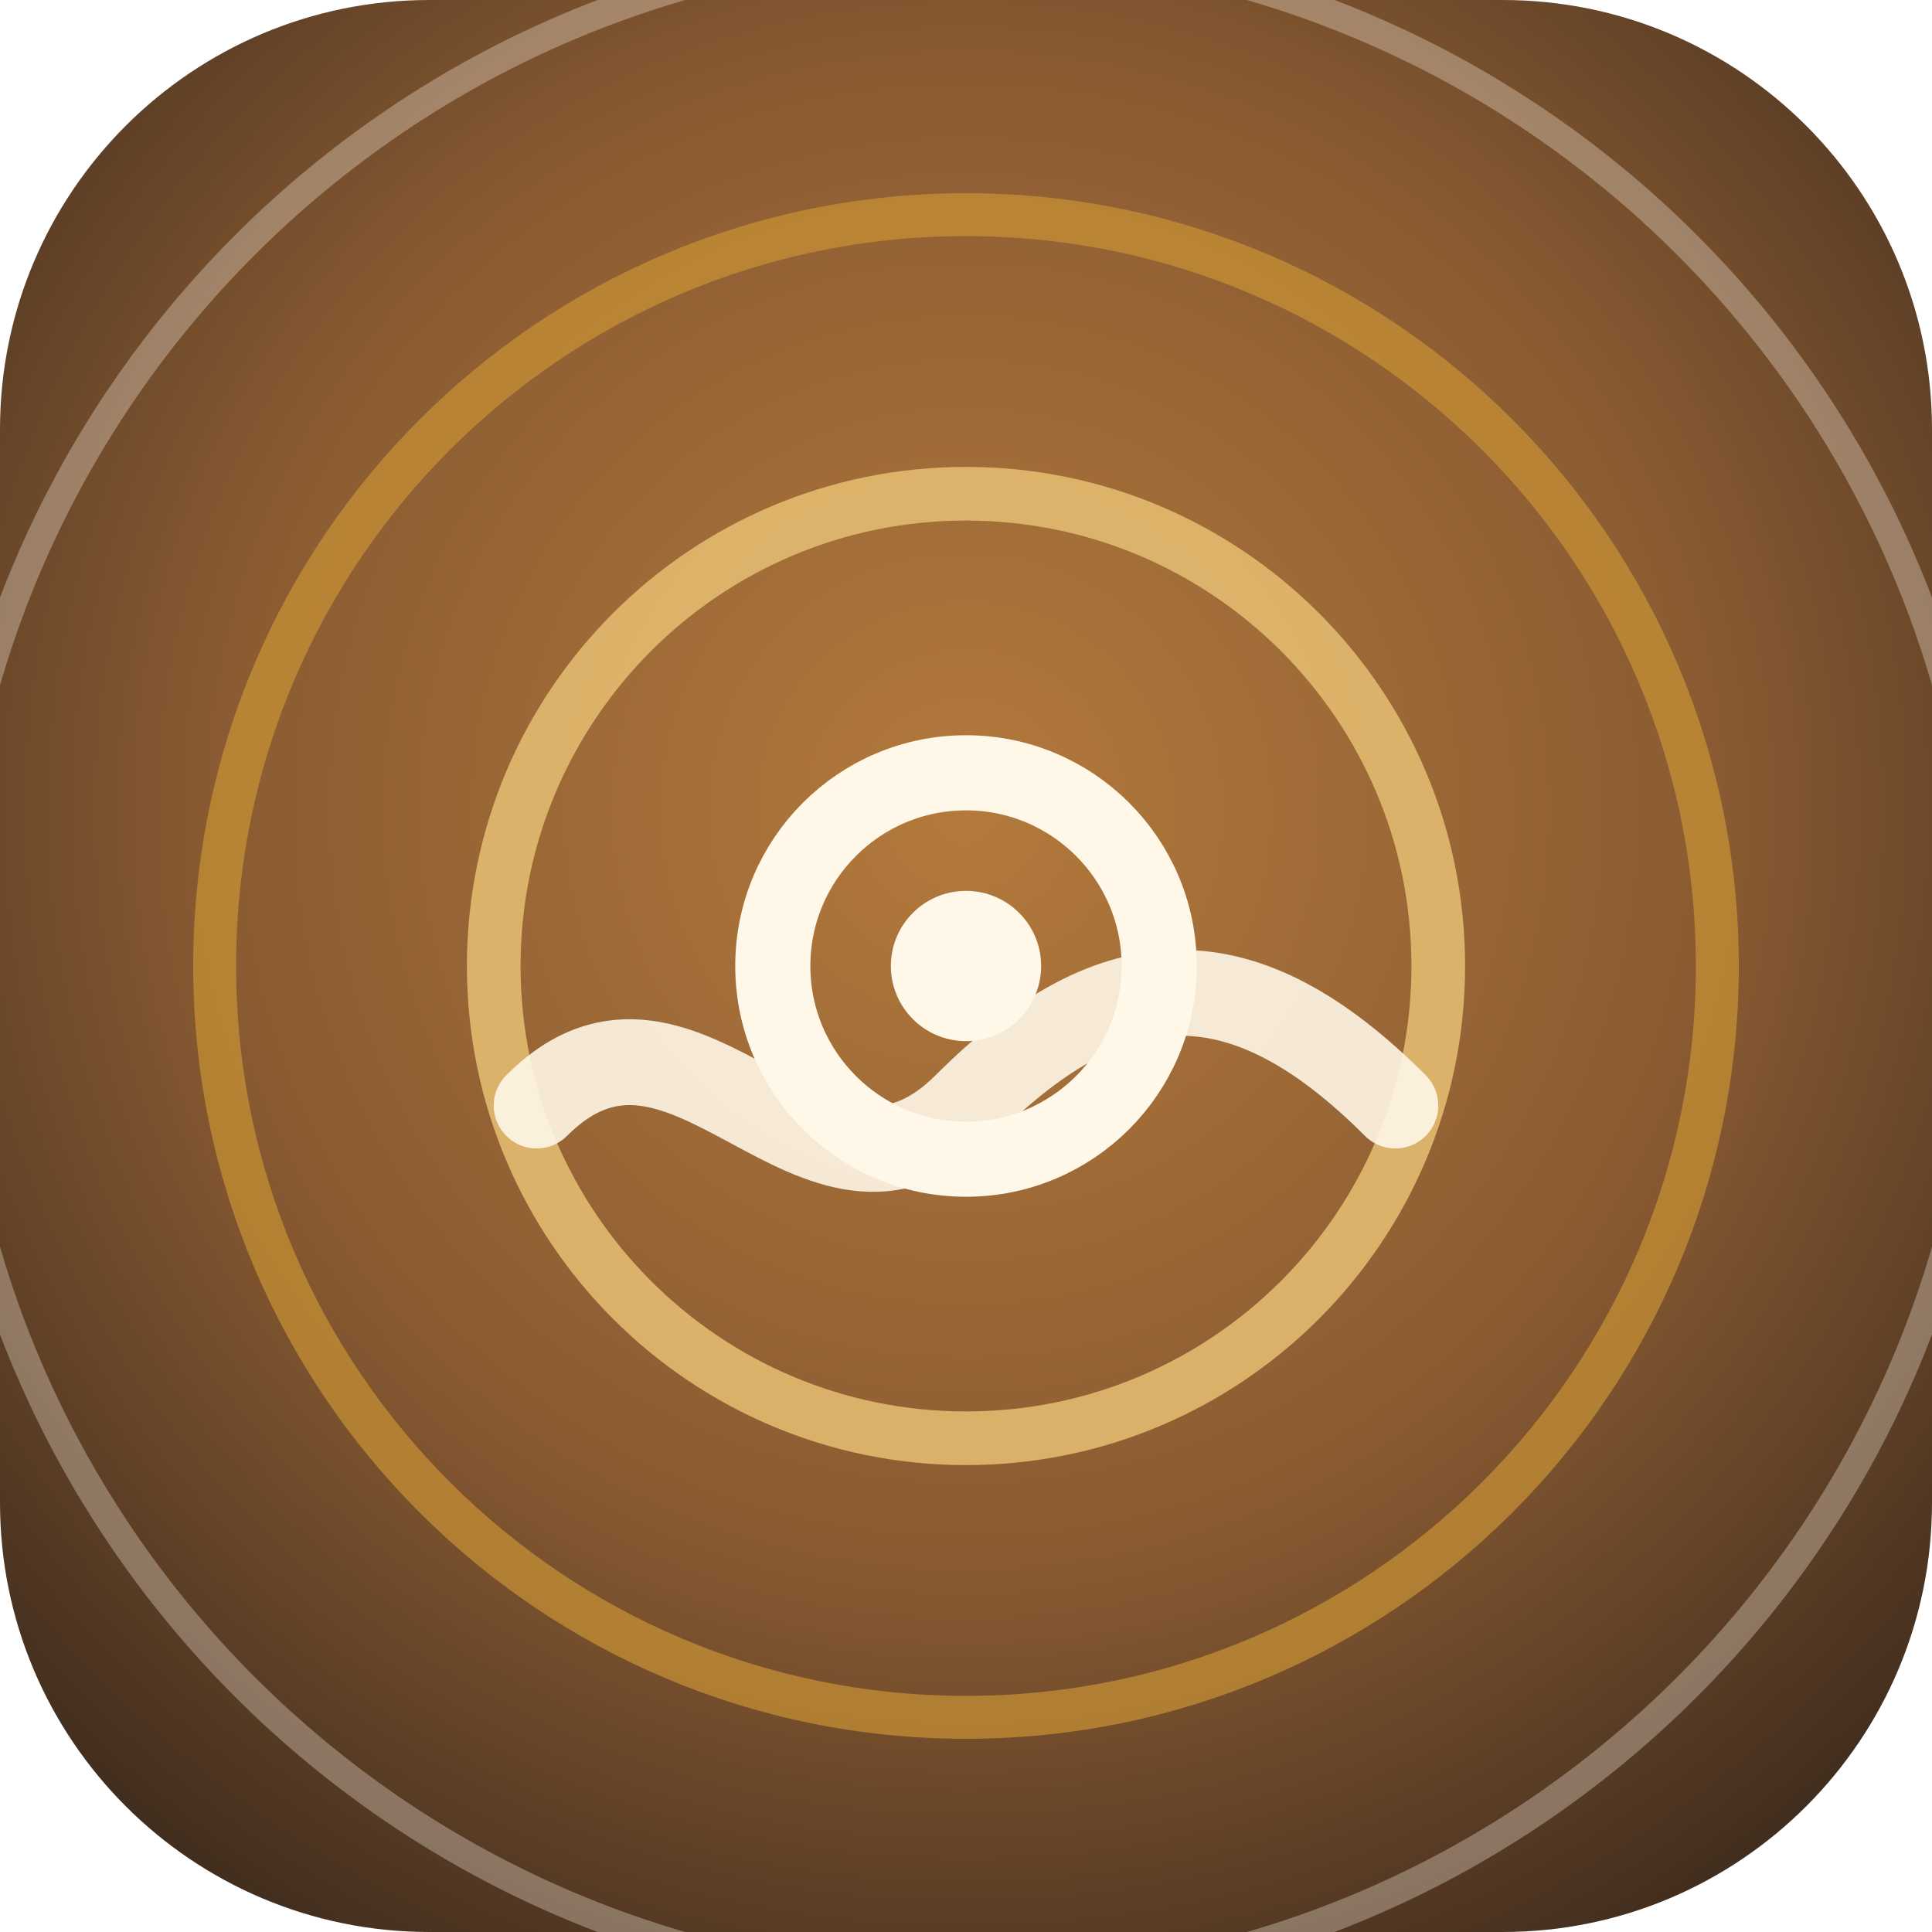
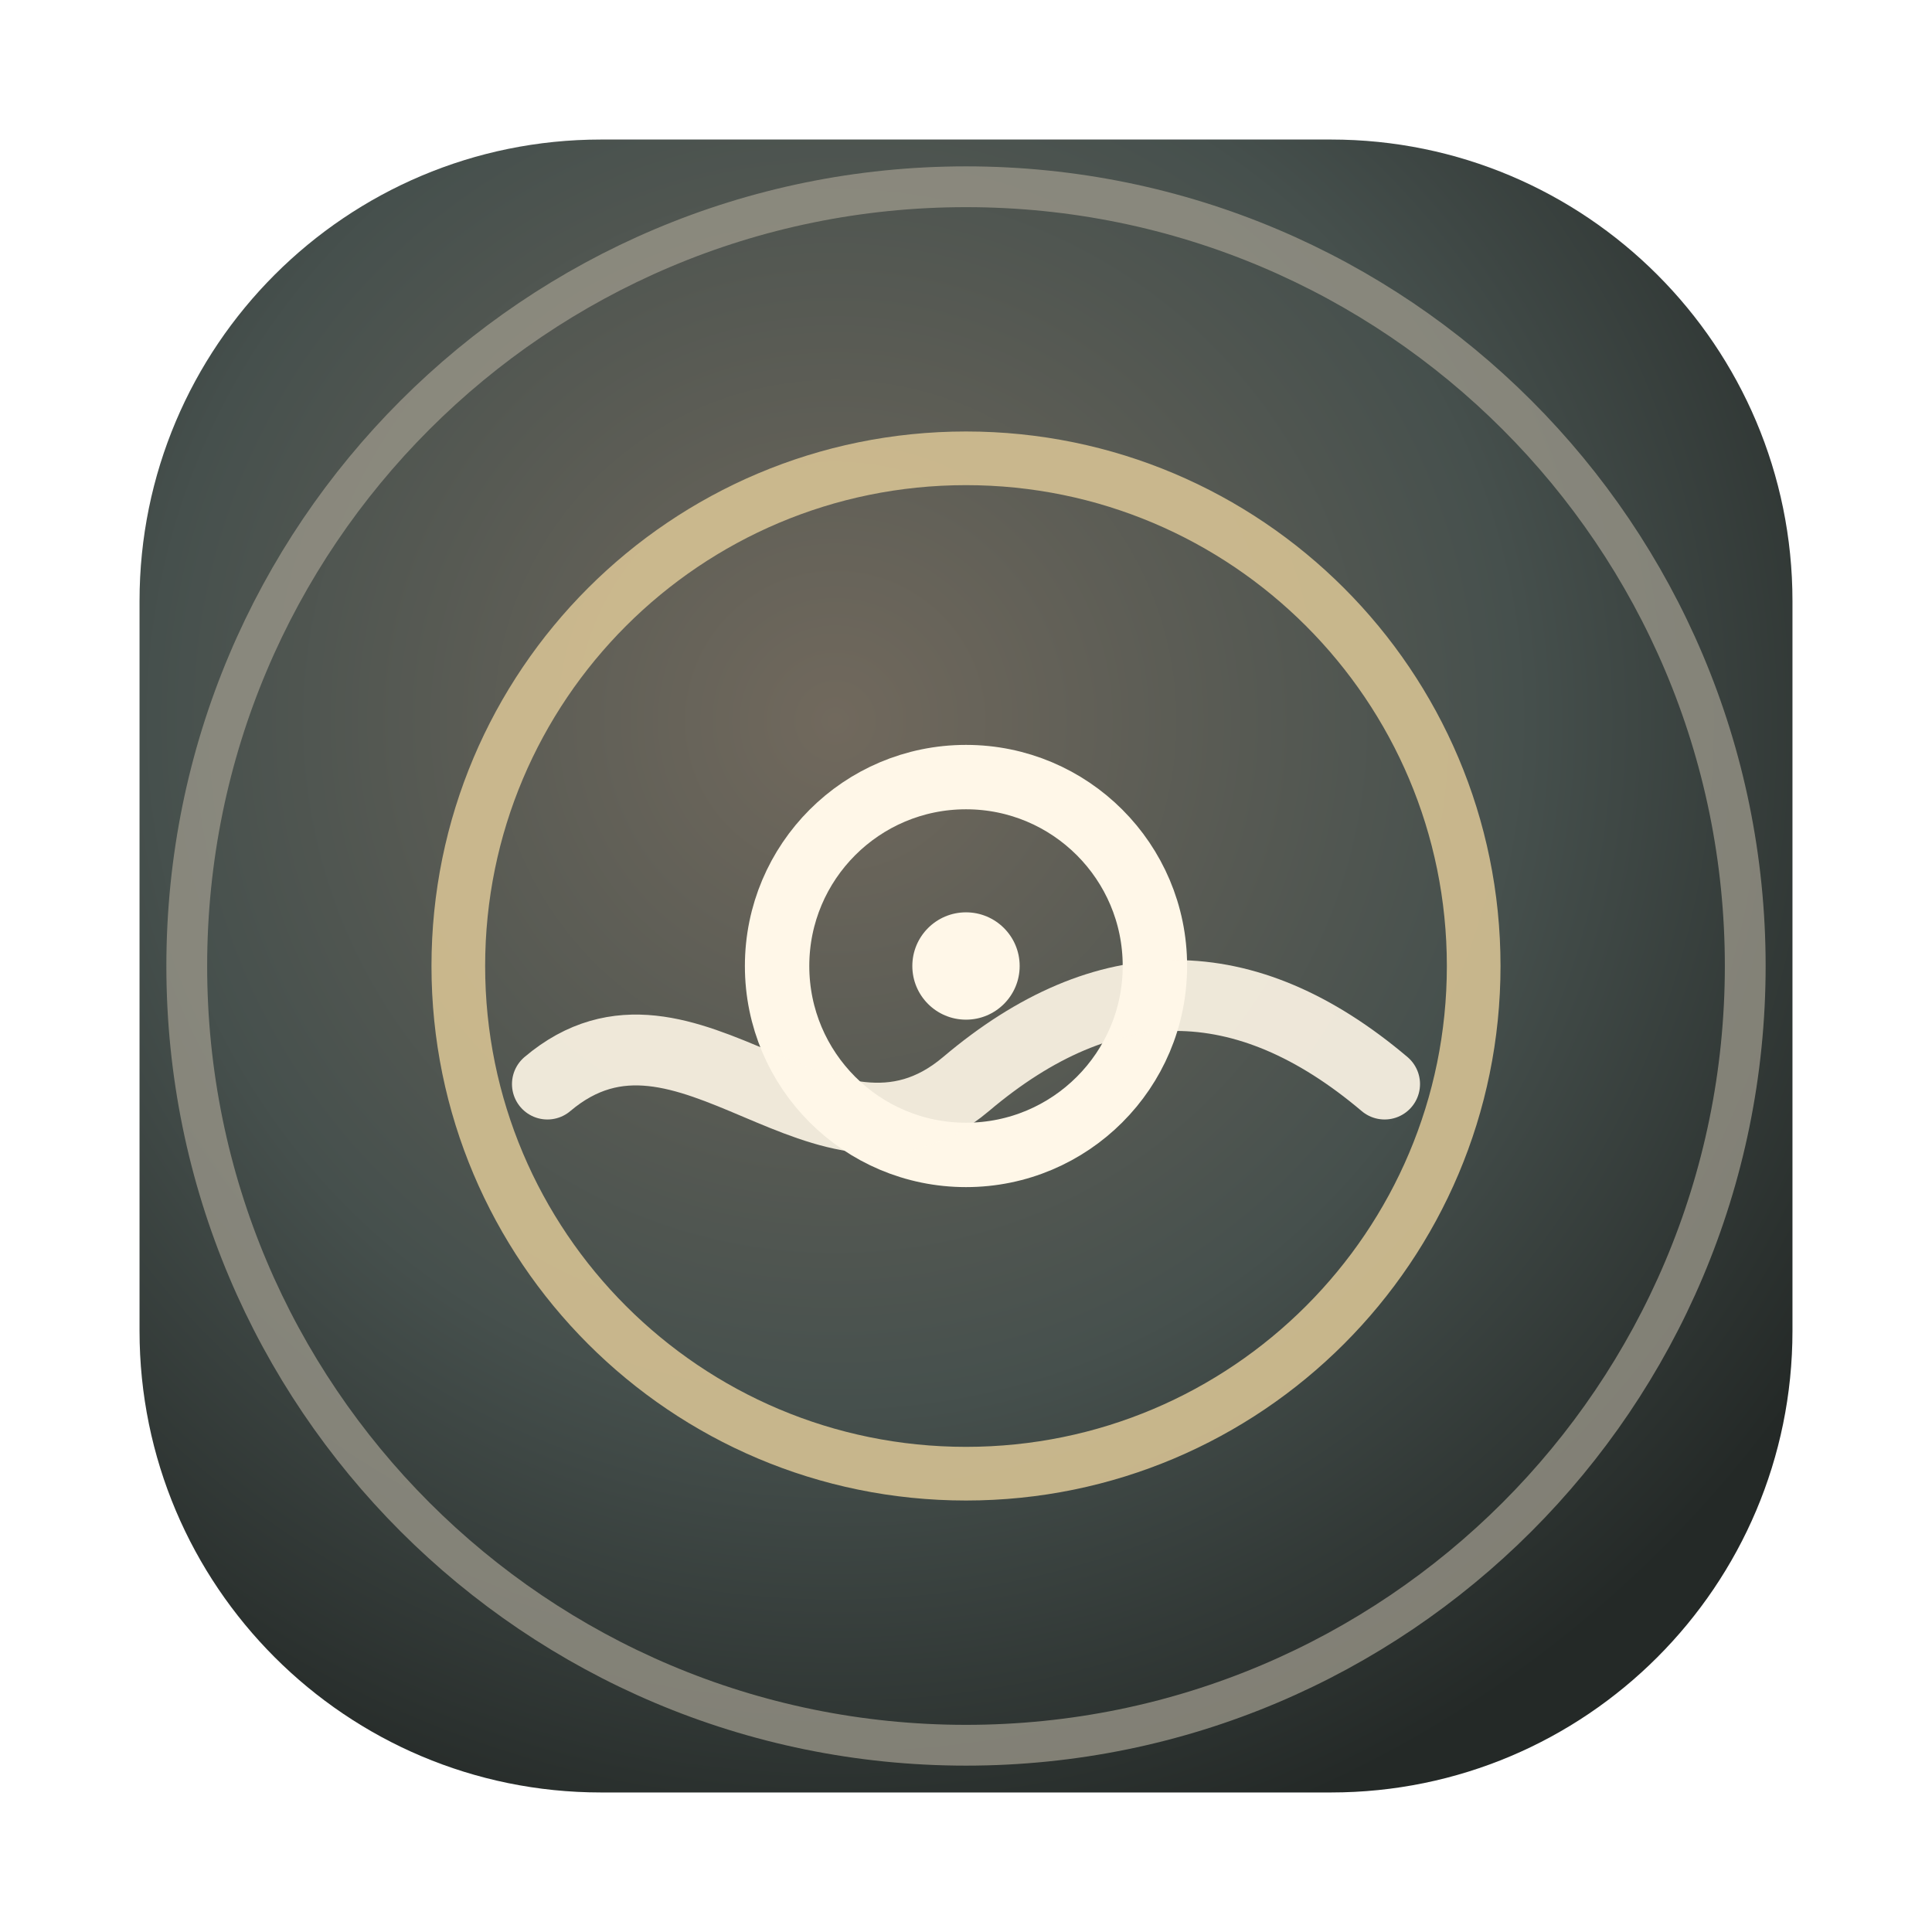
<svg xmlns="http://www.w3.org/2000/svg" viewBox="0 0 180 180" width="180" height="180">
  <defs>
-     <radialGradient id="wood" cx="50%" cy="42%" r="70%">
-       <stop offset="0" stop-color="#b47a3c" />
-       <stop offset=".55" stop-color="#8a5b32" />
-       <stop offset="1" stop-color="#3a291c" />
+     <radialGradient id="mark" cx="42%" cy="35%" r="72%">
+       <stop offset="0" stop-color="#71695d" />
+       <stop offset=".58" stop-color="#46504d" />
+       <stop offset="1" stop-color="#242927" />
    </radialGradient>
  </defs>
-   <rect width="180" height="180" rx="40" fill="url(#wood)" />
-   <circle cx="90" cy="90" r="18" fill="none" stroke="#fff7e8" stroke-width="7" />
-   <circle cx="90" cy="90" r="44" fill="none" stroke="#e4bc70" stroke-width="5" opacity=".88" />
-   <circle cx="90" cy="90" r="70" fill="none" stroke="#c89135" stroke-width="4" opacity=".72" />
-   <circle cx="90" cy="90" r="95" fill="none" stroke="#fff7e8" stroke-width="2.6" opacity=".32" />
-   <path d="M50 103c14-14 26 14 40 0s26-14 40 0" fill="none" stroke="#fff7e8" stroke-width="8" stroke-linecap="round" opacity=".9" />
-   <circle cx="90" cy="90" r="7" fill="#fff7e8" />
+   <rect x="13" y="13" width="154" height="154" rx="43" fill="url(#mark)" />
+   <circle cx="90" cy="90" r="17.6" fill="none" stroke="#fff7e8" stroke-width="6" />
+   <circle cx="90" cy="90" r="47.3" fill="none" stroke="#d2bf91" stroke-width="5" opacity=".92" />
+   <circle cx="90" cy="90" r="72.6" fill="none" stroke="#9d998b" stroke-width="3.8" opacity=".76" />
+   <path d="M51 101c13-11 26 11 39 0s26-11 39 0" fill="none" stroke="#fff7e8" stroke-width="6.6" stroke-linecap="round" opacity=".9" />
+   <circle cx="90" cy="90" r="5" fill="#fff7e8" />
</svg>
